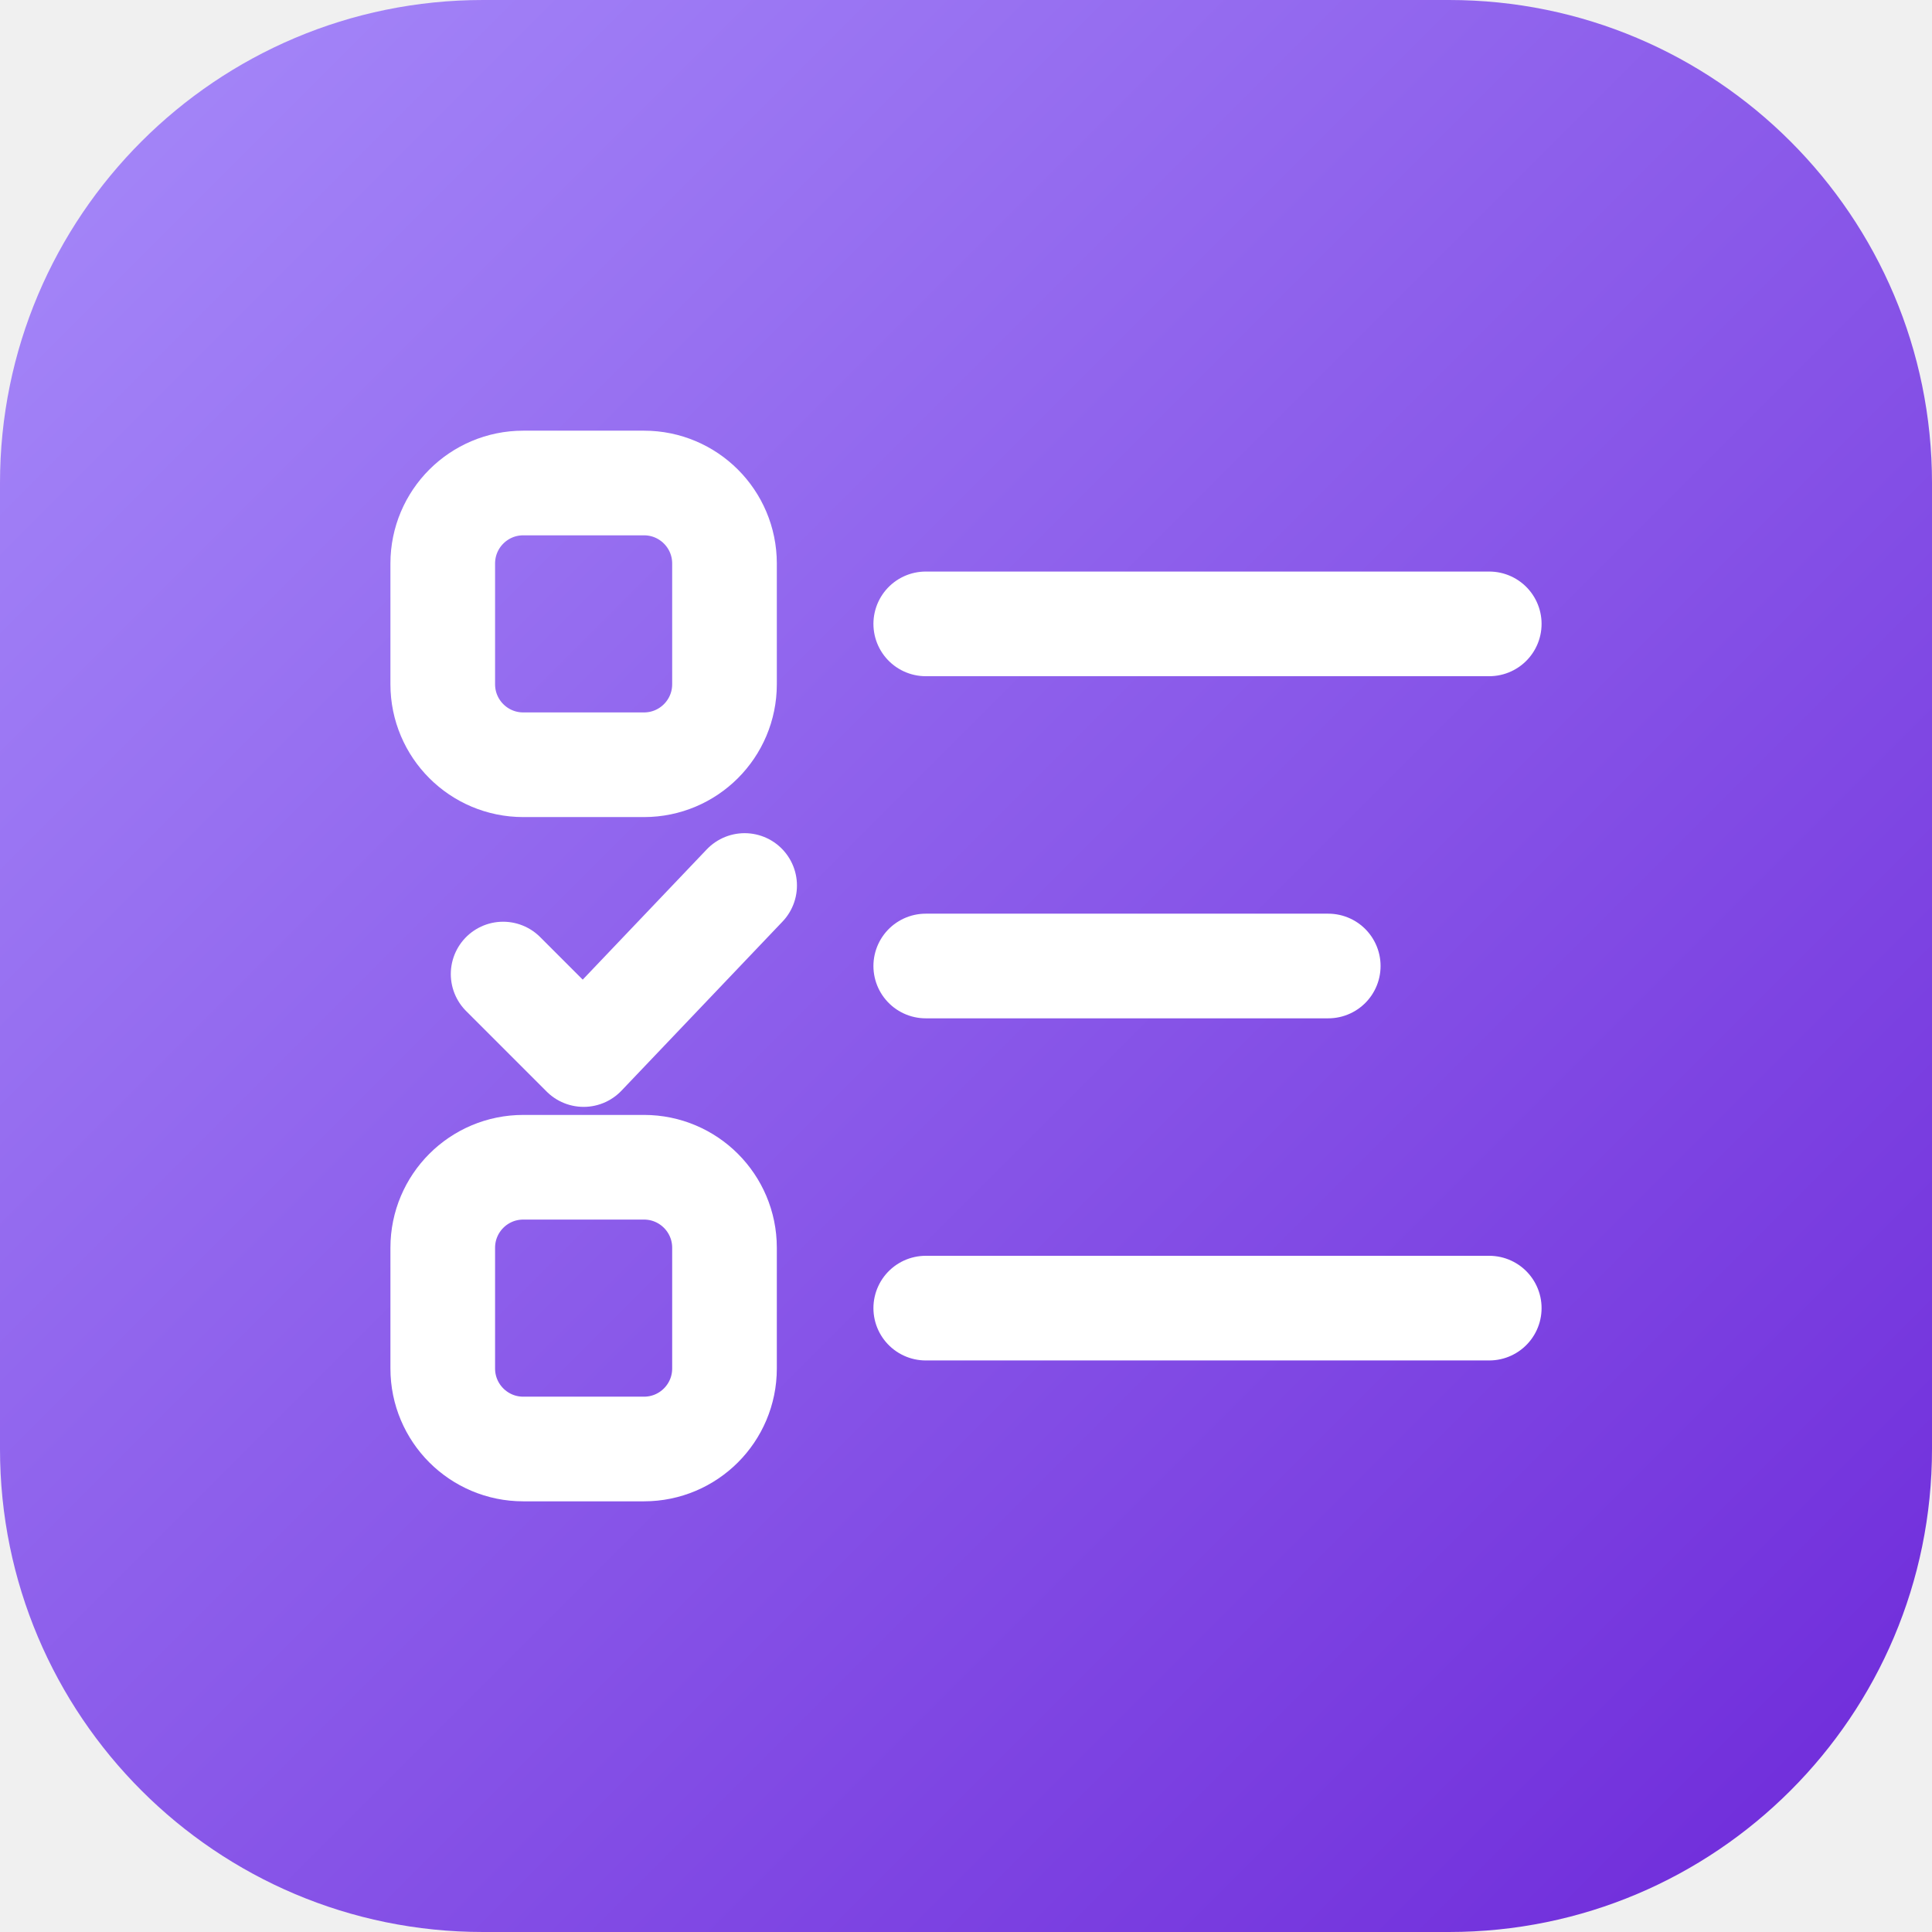
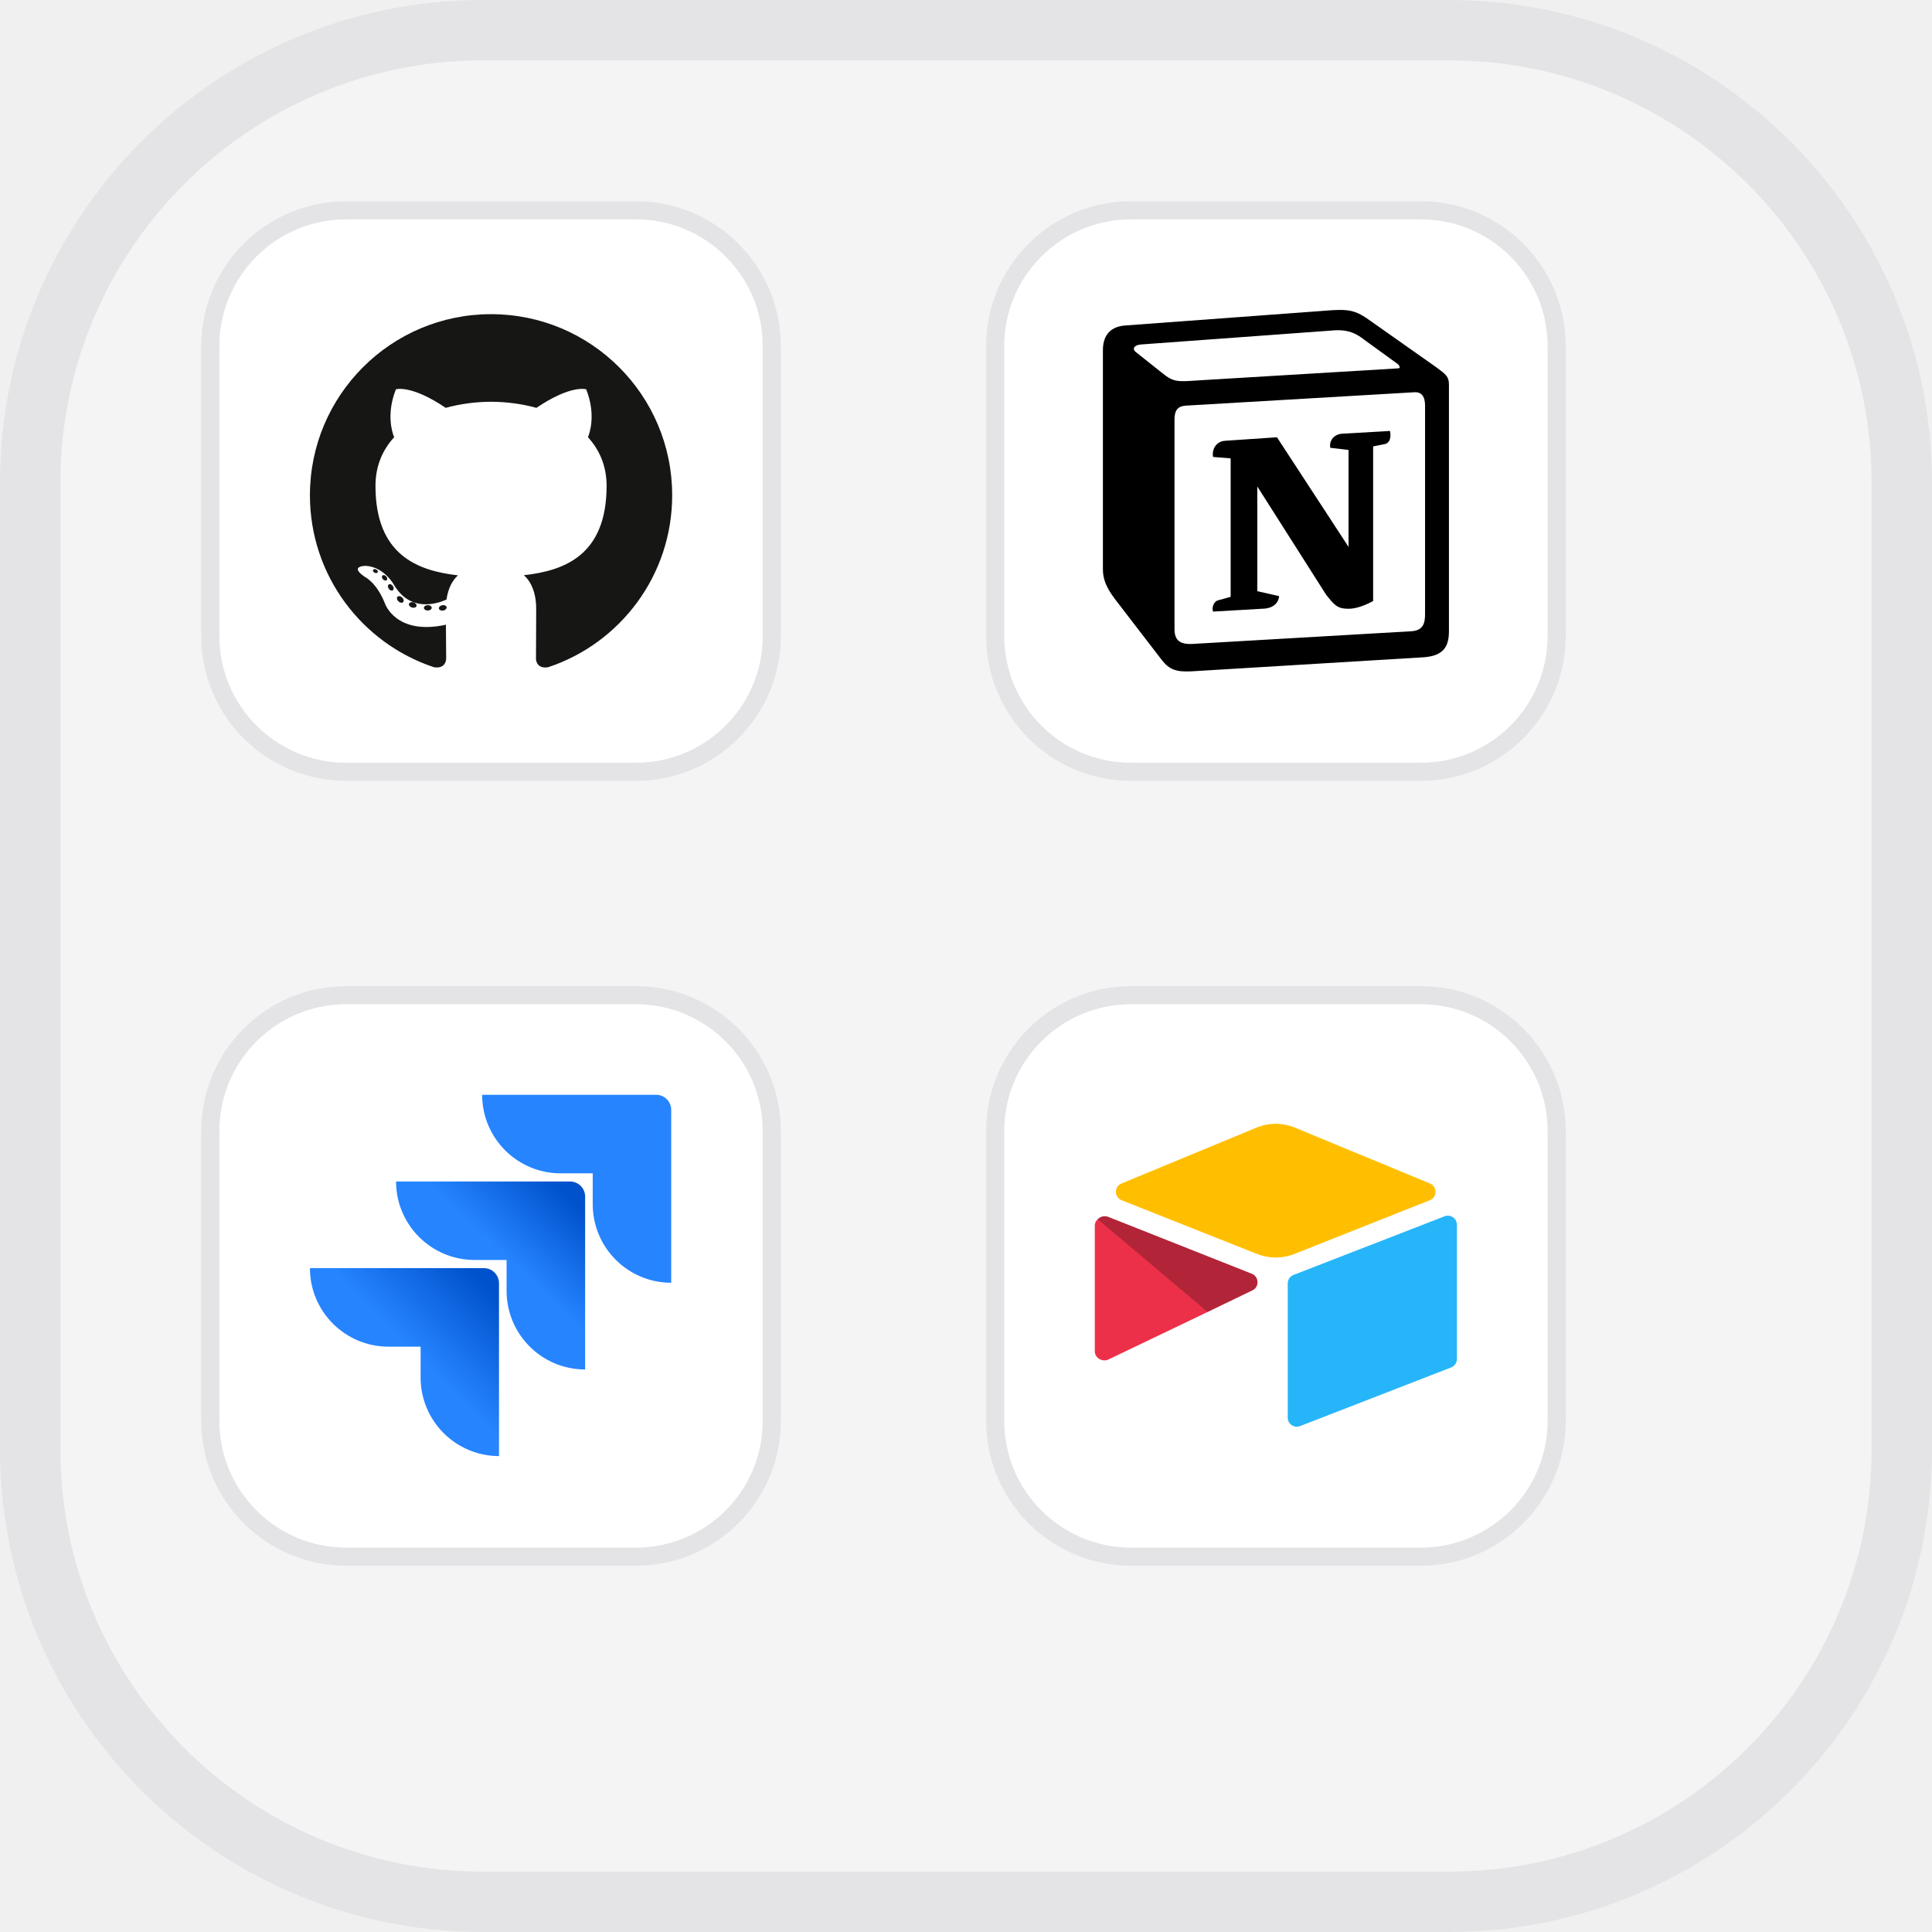
<svg xmlns="http://www.w3.org/2000/svg" viewBox="0 0 48 48" width="48" height="48">
-   <defs>
-     <linearGradient id="lf-prod-bg" x1="0" y1="0" x2="1" y2="1">
-       <stop offset="0" stop-color="#a78bfa" />
-       <stop offset="1" stop-color="#6d28d9" />
-     </linearGradient>
-   </defs>
-   <rect width="48" height="48" rx="12" fill="url(#lf-prod-bg)" />
-   <g fill="none" stroke="#fff" stroke-width="2.6" stroke-linecap="round" stroke-linejoin="round">
-     <rect x="11" y="12" width="7" height="7" rx="2" />
-     <rect x="11" y="29" width="7" height="7" rx="2" />
-     <path d="M23 15.5h14M23 32.5h14M23 24h10" />
-     <path d="m12.5 24.2 2 2 4-4.2" />
+   <rect x="0.75" y="0.75" width="46.5" height="46.5" rx="11.25" fill="#f4f4f5" stroke="#e4e4e7" stroke-width="1.5" />
+   <g transform="translate(5 5) scale(0.3)">
+     <rect x="0.75" y="0.75" width="46.5" height="46.5" rx="11.25" fill="#fff" stroke="#e4e4e7" stroke-width="1.5" />
+     <svg x="9" y="9" width="30" height="30" viewBox="0 0 256 250">
+       <path fill="#161614" d="M128.001 0C57.317 0 0 57.307 0 128.001c0 56.554 36.676 104.535 87.535 121.46c6.397 1.185 8.746-2.777 8.746-6.158c0-3.052-.12-13.135-.174-23.83c-35.61 7.742-43.124-15.103-43.124-15.103c-5.823-14.795-14.213-18.73-14.213-18.73c-11.613-7.944.876-7.78.876-7.78c12.853.902 19.621 13.19 19.621 13.19c11.417 19.568 29.945 13.911 37.249 10.64c1.149-8.272 4.466-13.92 8.127-17.116c-28.431-3.236-58.318-14.212-58.318-63.258c0-13.975 5-25.394 13.188-34.358c-1.329-3.224-5.71-16.242 1.24-33.874c0 0 10.749-3.44 35.21 13.121c10.21-2.836 21.16-4.258 32.038-4.307c10.878.049 21.837 1.47 32.066 4.307c24.431-16.56 35.165-13.12 35.165-13.12c6.967 17.63 2.584 30.65 1.255 33.873c8.207 8.964 13.173 20.383 13.173 34.358c0 49.163-29.944 59.988-58.447 63.157c4.591 3.972 8.682 11.762 8.682 23.704c0 17.126-.148 30.91-.148 35.126c0 3.407 2.304 7.398 8.792 6.14C219.37 232.5 256 184.537 256 128.002C256 57.307 198.691 0 128.001 0m-80.06 182.34c-.282.636-1.283.827-2.194.39c-.929-.417-1.45-1.284-1.15-1.922c.276-.655 1.279-.838 2.205-.399c.93.418 1.46 1.293 1.139 1.931m6.296 5.618c-.61.566-1.804.303-2.614-.591c-.837-.892-.994-2.086-.375-2.66c.63-.566 1.787-.301 2.626.591c.838.903 1 2.088.363 2.66m4.32 7.188c-.785.545-2.067.034-2.86-1.104c-.784-1.138-.784-2.503.017-3.05c.795-.547 2.058-.055 2.861 1.075c.782 1.157.782 2.522-.019 3.08m7.304 8.325c-.701.774-2.196.566-3.29-.49c-1.119-1.032-1.43-2.496-.726-3.27c.71-.776 2.213-.558 3.315.49c1.11 1.03 1.45 2.505.701 3.27m9.442 2.81c-.31 1.003-1.75 1.459-3.199 1.033c-1.448-.439-2.395-1.613-2.103-2.626c.301-1.01 1.747-1.484 3.207-1.028c1.446.436 2.396 1.602 2.095 2.622m10.744 1.193c.036 1.055-1.193 1.93-2.715 1.95c-1.53.034-2.769-.82-2.786-1.86c0-1.065 1.202-1.932 2.733-1.958c1.522-.03 2.768.818 2.768 1.868m10.555-.405c.182 1.03-.875 2.088-2.387 2.37c-1.485.271-2.861-.365-3.05-1.386c-.184-1.056.893-2.114 2.376-2.387c1.514-.263 2.868.356 3.061 1.403" />
+     </svg>
+   </g>
+   <g transform="translate(24.5 5) scale(0.3)">
+     <rect x="0.75" y="0.75" width="46.5" height="46.5" rx="11.25" fill="#fff" stroke="#e4e4e7" stroke-width="1.5" />
+     <svg x="9" y="9" width="30" height="30" viewBox="0 0 256 268">
+       <path fill="#fff" d="M16.092 11.538L164.09.608c18.179-1.56 22.85-.508 34.28 7.801l47.243 33.282C253.406 47.414 256 48.975 256 55.207v182.527c0 11.439-4.155 18.205-18.696 19.24L65.44 267.378c-10.913.517-16.11-1.043-21.825-8.327L8.826 213.814C2.586 205.487 0 199.254 0 191.97V29.726c0-9.352 4.155-17.153 16.092-18.188" />
+       <path d="M164.09.608L16.092 11.538C4.155 12.573 0 20.374 0 29.726v162.245c0 7.284 2.585 13.516 8.826 21.843l34.789 45.237c5.715 7.284 10.912 8.844 21.825 8.327l171.864-10.404c14.532-1.035 18.696-7.801 18.696-19.24V55.207c0-5.911-2.336-7.614-9.21-12.66l-1.185-.856L198.37 8.409C186.94.1 182.27-.952 164.09.608M69.327 52.22c-14.033.945-17.216 1.159-25.186-5.323L23.876 30.778c-2.06-2.086-1.026-4.69 4.163-5.207l142.274-10.395c11.947-1.043 18.17 3.12 22.842 6.758l24.401 17.68c1.043.525 3.638 3.637.517 3.637L71.146 52.095zm-16.36 183.954V81.222c0-6.767 2.077-9.887 8.3-10.413L230.02 60.93c5.724-.517 8.31 3.12 8.31 9.879v153.917c0 6.767-1.044 12.49-10.387 13.008l-161.487 9.361c-9.343.517-13.489-2.594-13.489-10.921M212.377 89.53c1.034 4.681 0 9.362-4.681 9.897l-7.783 1.542v114.404c-6.758 3.637-12.981 5.715-18.18 5.715c-8.308 0-10.386-2.604-16.609-10.396l-50.898-80.079v77.476l16.1 3.646s0 9.362-12.989 9.362l-35.814 2.077c-1.043-2.086 0-7.284 3.63-8.318l9.351-2.595V109.823l-12.98-1.052c-1.044-4.68 1.55-11.439 8.826-11.965l38.426-2.585l52.958 81.113v-71.76l-13.498-1.552c-1.043-5.733 3.111-9.896 8.3-10.404z" />
+     </svg>
+   </g>
+   <g transform="translate(5 24.5) scale(0.3)">
+     <rect x="0.75" y="0.75" width="46.5" height="46.5" rx="11.25" fill="#fff" stroke="#e4e4e7" stroke-width="1.5" />
+     <svg x="9" y="9" width="30" height="30" viewBox="0 0 256 256">
+       <defs>
+         <linearGradient id="SVGSBI7obaC" x1="98.031%" x2="58.888%" y1=".161%" y2="40.766%">
+           <stop offset="18%" stop-color="#0052cc" />
+           <stop offset="100%" stop-color="#2684ff" />
+         </linearGradient>
+         <linearGradient id="SVGHifZlbzE" x1="100.665%" x2="55.402%" y1=".455%" y2="44.727%">
+           <stop offset="18%" stop-color="#0052cc" />
+           <stop offset="100%" stop-color="#2684ff" />
+         </linearGradient>
+       </defs>
+       <path fill="#2684ff" d="M244.658 0H121.707a55.5 55.5 0 0 0 55.502 55.502h22.649V77.37c.02 30.625 24.841 55.447 55.466 55.467V10.666C255.324 4.777 250.55 0 244.658 0" />
+       <path fill="url(#SVGSBI7obaC)" d="M183.822 61.262H60.872c.019 30.625 24.84 55.447 55.466 55.467h22.649v21.938c.039 30.625 24.877 55.43 55.502 55.43V71.93c0-5.891-4.776-10.667-10.667-10.667" />
+       <path fill="url(#SVGHifZlbzE)" d="M122.951 122.489H0c0 30.653 24.85 55.502 55.502 55.502h22.72v21.867c.02 30.597 24.798 55.408 55.396 55.466V133.156c0-5.891-4.776-10.667-10.667-10.667" />
+     </svg>
+   </g>
+   <g transform="translate(24.5 24.5) scale(0.3)">
+     <rect x="0.75" y="0.75" width="46.5" height="46.5" rx="11.25" fill="#fff" stroke="#e4e4e7" stroke-width="1.5" />
+     <svg x="9" y="9" width="30" height="30" viewBox="0 0 256 215">
+       <path fill="#ffbf00" d="M114.259 2.701L18.86 42.176c-5.305 2.195-5.25 9.73.089 11.847l95.797 37.989a35.54 35.54 0 0 0 26.208 0l95.799-37.99c5.337-2.115 5.393-9.65.086-11.846L141.442 2.7a35.55 35.55 0 0 0-27.183 0" />
+       <path fill="#26b5f8" d="M136.35 112.757v94.902c0 4.514 4.55 7.605 8.746 5.942l106.748-41.435a6.39 6.39 0 0 0 4.035-5.941V71.322c0-4.514-4.551-7.604-8.747-5.941l-106.748 41.434a6.39 6.39 0 0 0-4.035 5.942" />
+       <path fill="#ed3049" d="m111.423 117.654l-31.68 15.296l-3.217 1.555L9.65 166.548C5.411 168.593 0 165.504 0 160.795V71.72c0-1.704.874-3.175 2.046-4.283a7.3 7.3 0 0 1 1.618-1.213c1.598-.959 3.878-1.215 5.816-.448l101.41 40.18c5.155 2.045 5.56 9.268.533 11.697" />
+       <path fill-opacity=".25" d="m111.423 117.654l-31.68 15.296L2.045 67.438a7.3 7.3 0 0 1 1.618-1.213c1.598-.959 3.878-1.215 5.816-.448l101.41 40.18c5.155 2.045 5.56 9.268.533 11.697" />
+     </svg>
  </g>
</svg>
